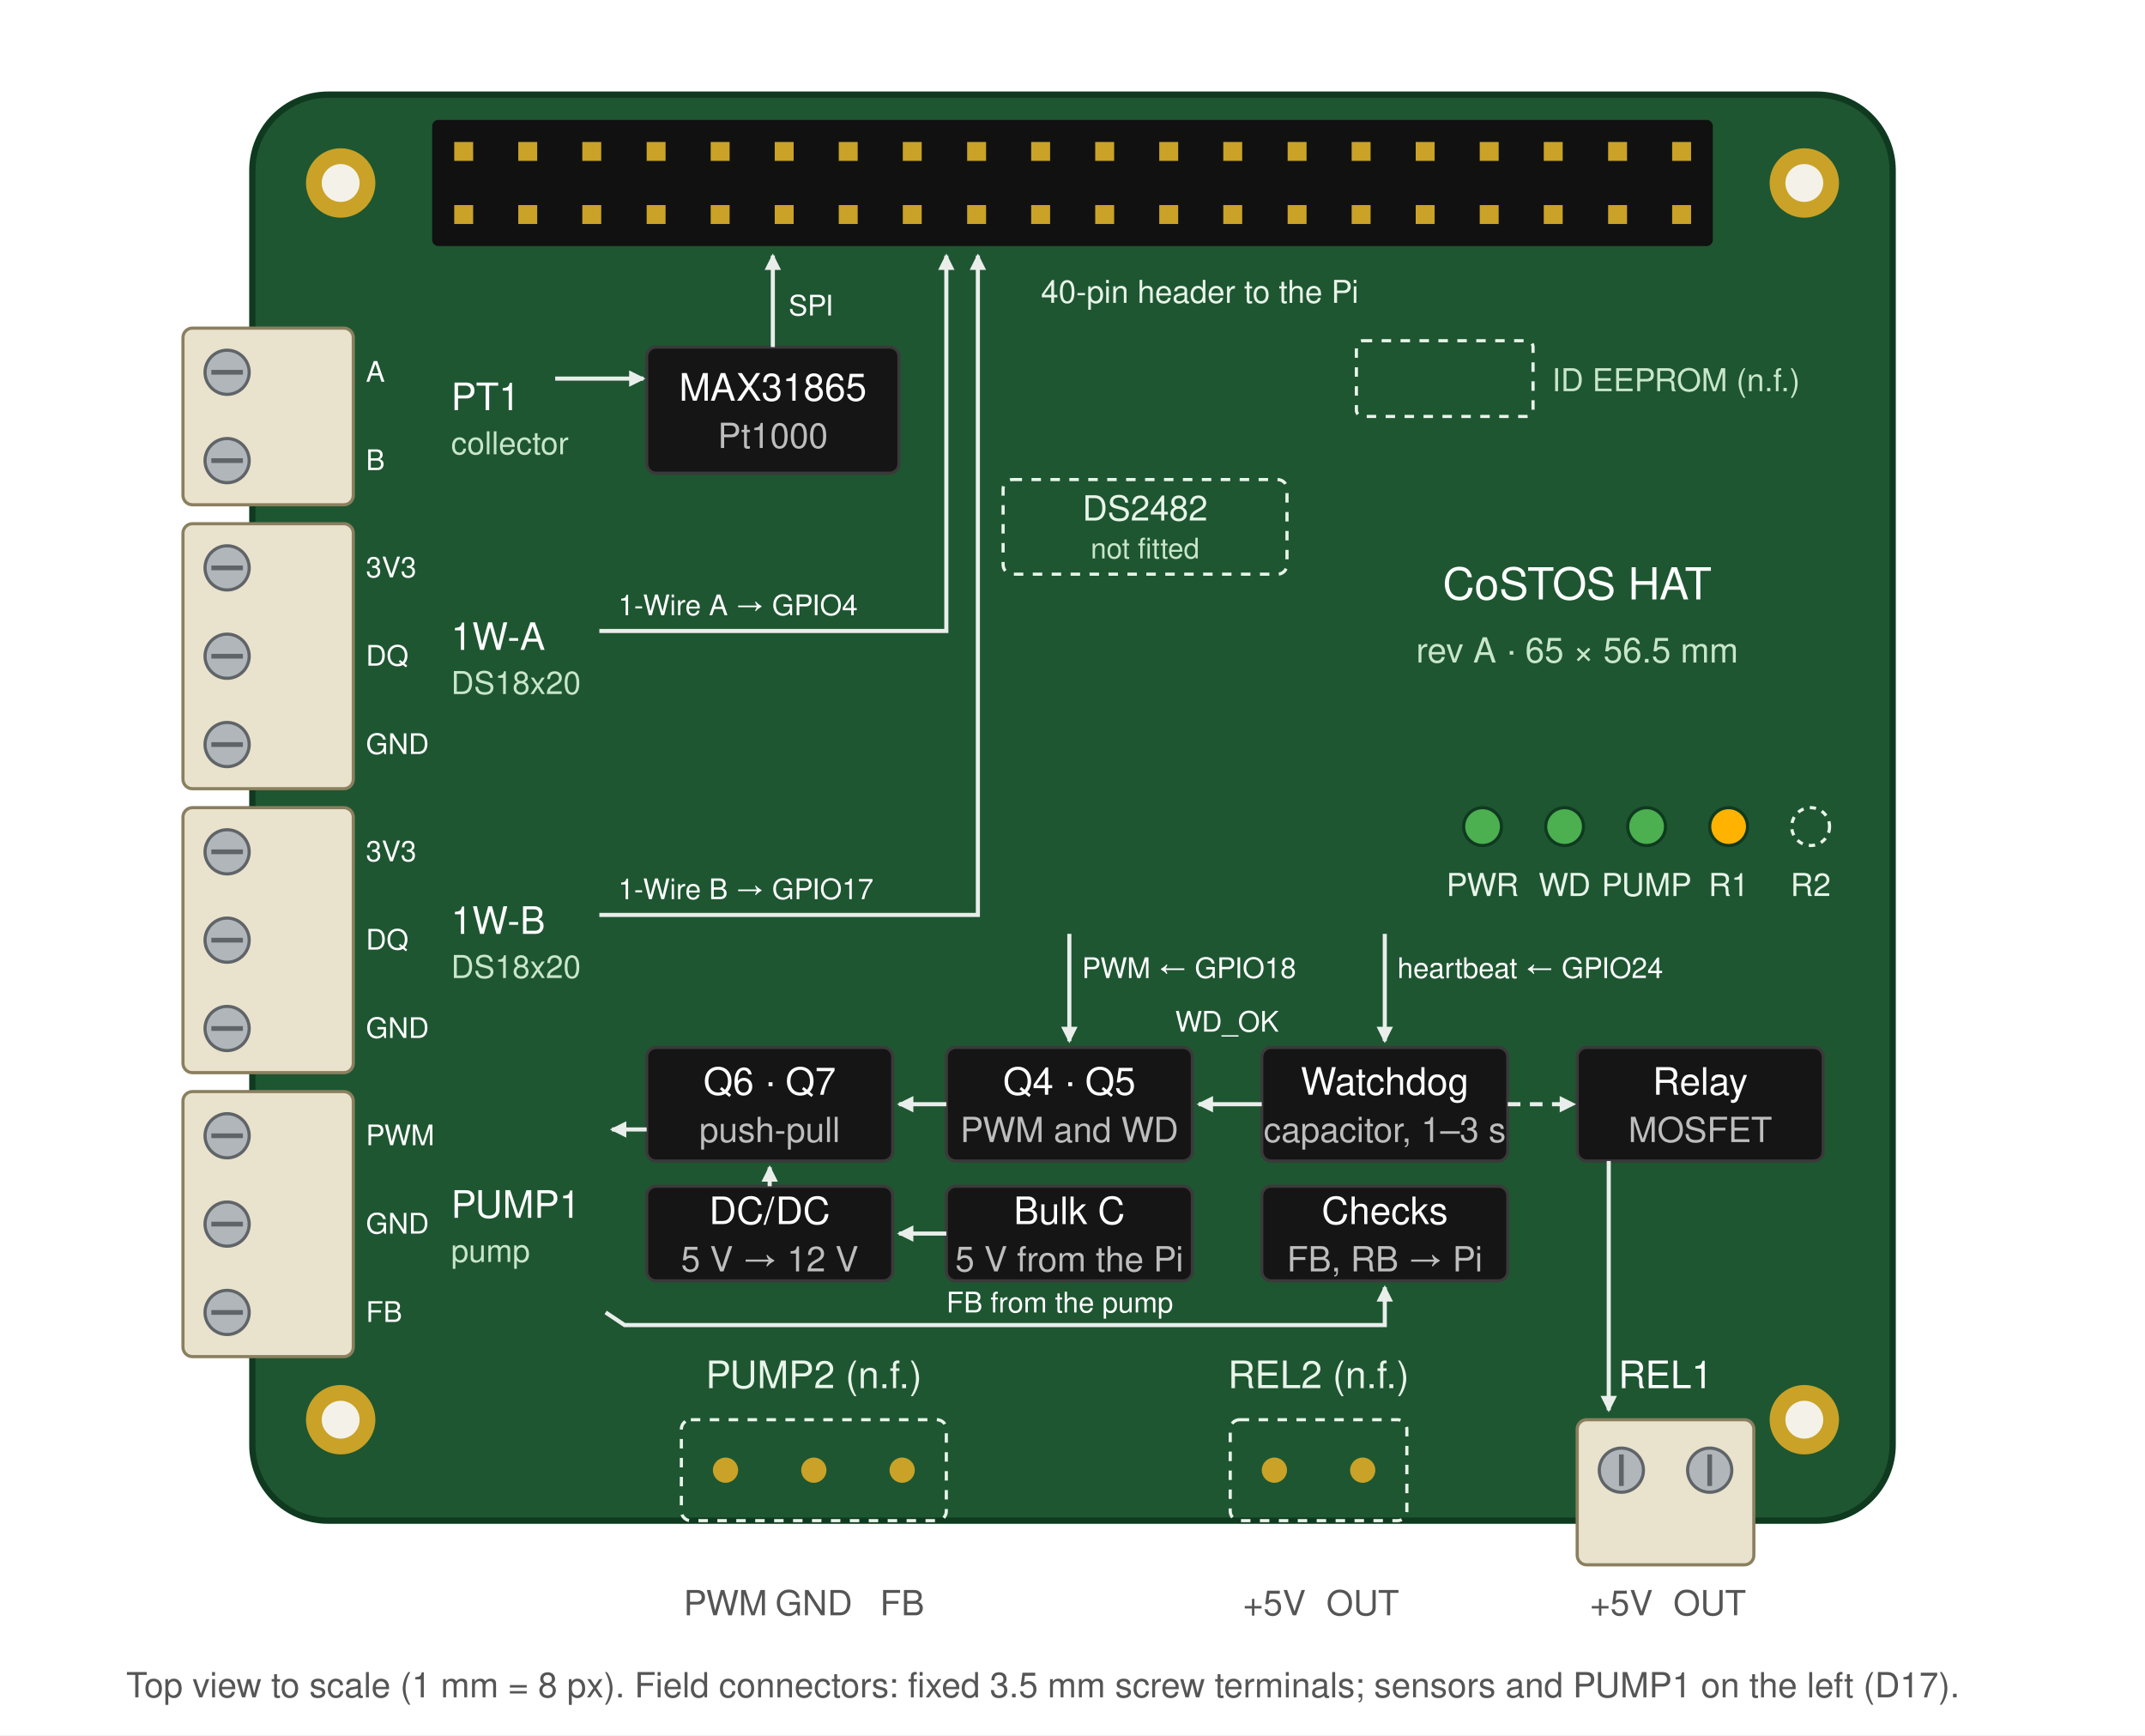
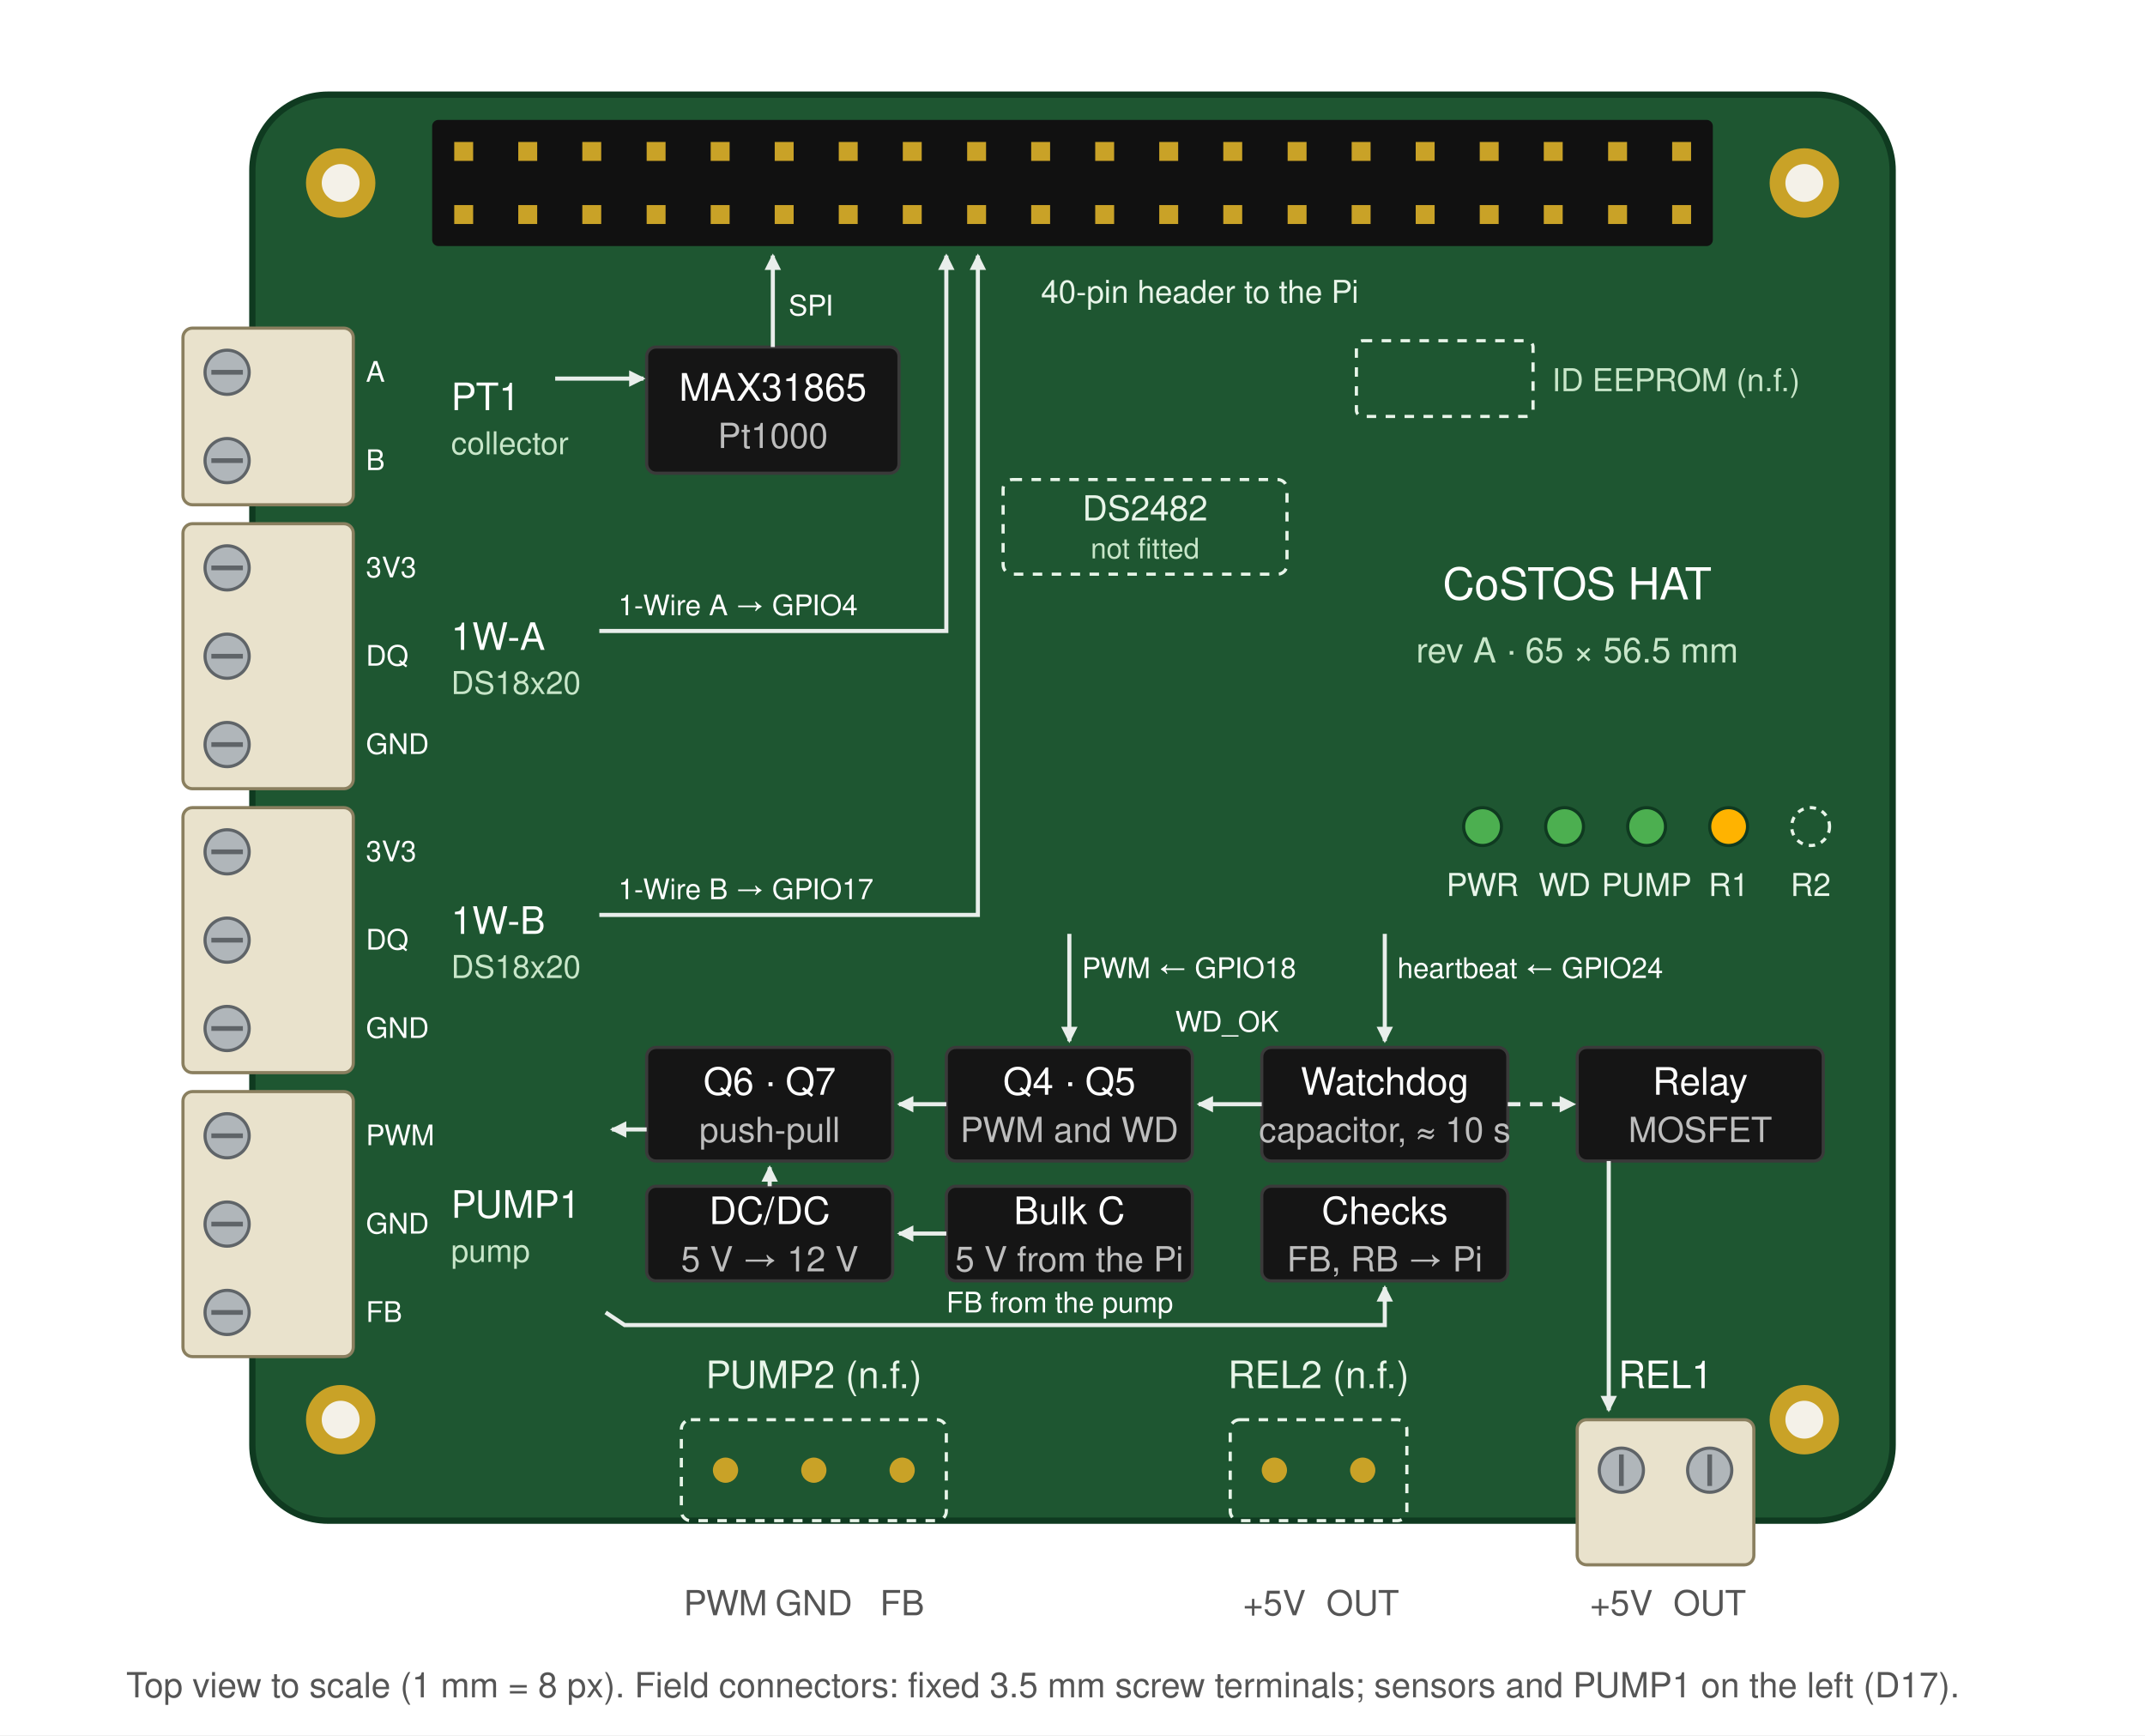
<svg xmlns="http://www.w3.org/2000/svg" width="680" height="550" viewBox="0 0 680 550" font-family="Helvetica, Arial, sans-serif">
  <rect width="680" height="550" fill="white" />
  <rect x="80" y="30" width="520" height="452" rx="24" fill="#1E5631" stroke="#0F3A20" stroke-width="2" />
  <circle cx="108" cy="58" r="11" fill="#C9A227" />
  <circle cx="108" cy="58" r="6" fill="#F4F1E8" />
  <circle cx="572" cy="58" r="11" fill="#C9A227" />
  <circle cx="572" cy="58" r="6" fill="#F4F1E8" />
  <circle cx="108" cy="450" r="11" fill="#C9A227" />
  <circle cx="108" cy="450" r="6" fill="#F4F1E8" />
  <circle cx="572" cy="450" r="11" fill="#C9A227" />
  <circle cx="572" cy="450" r="6" fill="#F4F1E8" />
  <rect x="137" y="38" width="406" height="40" rx="2" fill="#111111" />
  <rect x="144.0" y="45" width="6" height="6" fill="#C9A227" />
  <rect x="144.0" y="65" width="6" height="6" fill="#C9A227" />
  <rect x="164.3" y="45" width="6" height="6" fill="#C9A227" />
  <rect x="164.3" y="65" width="6" height="6" fill="#C9A227" />
  <rect x="184.6" y="45" width="6" height="6" fill="#C9A227" />
  <rect x="184.6" y="65" width="6" height="6" fill="#C9A227" />
  <rect x="205.0" y="45" width="6" height="6" fill="#C9A227" />
  <rect x="205.0" y="65" width="6" height="6" fill="#C9A227" />
  <rect x="225.3" y="45" width="6" height="6" fill="#C9A227" />
  <rect x="225.3" y="65" width="6" height="6" fill="#C9A227" />
  <rect x="245.6" y="45" width="6" height="6" fill="#C9A227" />
  <rect x="245.6" y="65" width="6" height="6" fill="#C9A227" />
  <rect x="265.9" y="45" width="6" height="6" fill="#C9A227" />
  <rect x="265.9" y="65" width="6" height="6" fill="#C9A227" />
  <rect x="286.2" y="45" width="6" height="6" fill="#C9A227" />
  <rect x="286.2" y="65" width="6" height="6" fill="#C9A227" />
  <rect x="306.6" y="45" width="6" height="6" fill="#C9A227" />
  <rect x="306.6" y="65" width="6" height="6" fill="#C9A227" />
  <rect x="326.9" y="45" width="6" height="6" fill="#C9A227" />
  <rect x="326.9" y="65" width="6" height="6" fill="#C9A227" />
  <rect x="347.2" y="45" width="6" height="6" fill="#C9A227" />
  <rect x="347.2" y="65" width="6" height="6" fill="#C9A227" />
  <rect x="367.5" y="45" width="6" height="6" fill="#C9A227" />
  <rect x="367.5" y="65" width="6" height="6" fill="#C9A227" />
  <rect x="387.8" y="45" width="6" height="6" fill="#C9A227" />
  <rect x="387.8" y="65" width="6" height="6" fill="#C9A227" />
  <rect x="408.2" y="45" width="6" height="6" fill="#C9A227" />
  <rect x="408.2" y="65" width="6" height="6" fill="#C9A227" />
  <rect x="428.5" y="45" width="6" height="6" fill="#C9A227" />
  <rect x="428.5" y="65" width="6" height="6" fill="#C9A227" />
  <rect x="448.8" y="45" width="6" height="6" fill="#C9A227" />
  <rect x="448.8" y="65" width="6" height="6" fill="#C9A227" />
  <rect x="469.1" y="45" width="6" height="6" fill="#C9A227" />
  <rect x="469.1" y="65" width="6" height="6" fill="#C9A227" />
  <rect x="489.4" y="45" width="6" height="6" fill="#C9A227" />
  <rect x="489.4" y="65" width="6" height="6" fill="#C9A227" />
  <rect x="509.8" y="45" width="6" height="6" fill="#C9A227" />
  <rect x="509.8" y="65" width="6" height="6" fill="#C9A227" />
  <rect x="530.1" y="45" width="6" height="6" fill="#C9A227" />
  <rect x="530.1" y="65" width="6" height="6" fill="#C9A227" />
  <text class="ts" x="330" y="96" text-anchor="start" style="font-size:10px;font-weight:400;fill:#E8F5E9">40-pin header to the Pi</text>
  <rect x="430" y="108" width="56" height="24" rx="2" fill="none" stroke="#E8F5E9" stroke-width="1" stroke-dasharray="3 3" />
  <text class="ts" x="492" y="124" text-anchor="start" style="font-size:10px;font-weight:400;fill:#C8E6C9">ID EEPROM (n.f.)</text>
  <text class="ts" x="116" y="121" text-anchor="start" style="font-size:9px;font-weight:400;fill:#ffffff">A</text>
  <text class="ts" x="116" y="149" text-anchor="start" style="font-size:9px;font-weight:400;fill:#ffffff">B</text>
  <rect x="58" y="104" width="54" height="56" rx="3" fill="#E9E2CC" stroke="#8A7F5F" stroke-width="1" />
  <circle cx="72" cy="118" r="7" fill="#B0B6BA" stroke="#5F6468" />
  <line x1="67" y1="118" x2="77" y2="118" stroke="#5F6468" stroke-width="1.5" />
  <circle cx="72" cy="146" r="7" fill="#B0B6BA" stroke="#5F6468" />
  <line x1="67" y1="146" x2="77" y2="146" stroke="#5F6468" stroke-width="1.5" />
  <text class="th" x="143" y="130.0" text-anchor="start" style="font-size:12px;font-weight:500;fill:#ffffff">PT1</text>
  <text class="ts" x="143" y="144.0" text-anchor="start" style="font-size:10px;font-weight:400;fill:#C8E6C9">collector</text>
  <text class="ts" x="116" y="183" text-anchor="start" style="font-size:9px;font-weight:400;fill:#ffffff">3V3</text>
  <text class="ts" x="116" y="211" text-anchor="start" style="font-size:9px;font-weight:400;fill:#ffffff">DQ</text>
  <text class="ts" x="116" y="239" text-anchor="start" style="font-size:9px;font-weight:400;fill:#ffffff">GND</text>
  <rect x="58" y="166" width="54" height="84" rx="3" fill="#E9E2CC" stroke="#8A7F5F" stroke-width="1" />
  <circle cx="72" cy="180" r="7" fill="#B0B6BA" stroke="#5F6468" />
  <line x1="67" y1="180" x2="77" y2="180" stroke="#5F6468" stroke-width="1.5" />
  <circle cx="72" cy="208" r="7" fill="#B0B6BA" stroke="#5F6468" />
  <line x1="67" y1="208" x2="77" y2="208" stroke="#5F6468" stroke-width="1.5" />
  <circle cx="72" cy="236" r="7" fill="#B0B6BA" stroke="#5F6468" />
  <line x1="67" y1="236" x2="77" y2="236" stroke="#5F6468" stroke-width="1.5" />
  <text class="th" x="143" y="206.0" text-anchor="start" style="font-size:12px;font-weight:500;fill:#ffffff">1W-A</text>
  <text class="ts" x="143" y="220.0" text-anchor="start" style="font-size:10px;font-weight:400;fill:#C8E6C9">DS18x20</text>
  <text class="ts" x="116" y="273" text-anchor="start" style="font-size:9px;font-weight:400;fill:#ffffff">3V3</text>
  <text class="ts" x="116" y="301" text-anchor="start" style="font-size:9px;font-weight:400;fill:#ffffff">DQ</text>
  <text class="ts" x="116" y="329" text-anchor="start" style="font-size:9px;font-weight:400;fill:#ffffff">GND</text>
  <rect x="58" y="256" width="54" height="84" rx="3" fill="#E9E2CC" stroke="#8A7F5F" stroke-width="1" />
  <circle cx="72" cy="270" r="7" fill="#B0B6BA" stroke="#5F6468" />
  <line x1="67" y1="270" x2="77" y2="270" stroke="#5F6468" stroke-width="1.5" />
  <circle cx="72" cy="298" r="7" fill="#B0B6BA" stroke="#5F6468" />
  <line x1="67" y1="298" x2="77" y2="298" stroke="#5F6468" stroke-width="1.5" />
  <circle cx="72" cy="326" r="7" fill="#B0B6BA" stroke="#5F6468" />
  <line x1="67" y1="326" x2="77" y2="326" stroke="#5F6468" stroke-width="1.5" />
  <text class="th" x="143" y="296.0" text-anchor="start" style="font-size:12px;font-weight:500;fill:#ffffff">1W-B</text>
  <text class="ts" x="143" y="310.0" text-anchor="start" style="font-size:10px;font-weight:400;fill:#C8E6C9">DS18x20</text>
  <text class="ts" x="116" y="363" text-anchor="start" style="font-size:9px;font-weight:400;fill:#ffffff">PWM</text>
  <text class="ts" x="116" y="391" text-anchor="start" style="font-size:9px;font-weight:400;fill:#ffffff">GND</text>
  <text class="ts" x="116" y="419" text-anchor="start" style="font-size:9px;font-weight:400;fill:#ffffff">FB</text>
  <rect x="58" y="346" width="54" height="84" rx="3" fill="#E9E2CC" stroke="#8A7F5F" stroke-width="1" />
  <circle cx="72" cy="360" r="7" fill="#B0B6BA" stroke="#5F6468" />
  <line x1="67" y1="360" x2="77" y2="360" stroke="#5F6468" stroke-width="1.5" />
  <circle cx="72" cy="388" r="7" fill="#B0B6BA" stroke="#5F6468" />
  <line x1="67" y1="388" x2="77" y2="388" stroke="#5F6468" stroke-width="1.5" />
  <circle cx="72" cy="416" r="7" fill="#B0B6BA" stroke="#5F6468" />
  <line x1="67" y1="416" x2="77" y2="416" stroke="#5F6468" stroke-width="1.5" />
  <text class="th" x="143" y="386.0" text-anchor="start" style="font-size:12px;font-weight:500;fill:#ffffff">PUMP1</text>
  <text class="ts" x="143" y="400.0" text-anchor="start" style="font-size:10px;font-weight:400;fill:#C8E6C9">pump</text>
  <rect x="216" y="450" width="84" height="32" rx="3" fill="none" stroke="#E8F5E9" stroke-width="1" stroke-dasharray="3 3" />
  <circle cx="230" cy="466" r="4" fill="#C9A227" />
  <text class="ts" x="230" y="512" text-anchor="middle" style="font-size:11px;font-weight:400;fill:#555555">PWM</text>
  <circle cx="258" cy="466" r="4" fill="#C9A227" />
  <text class="ts" x="258" y="512" text-anchor="middle" style="font-size:11px;font-weight:400;fill:#555555">GND</text>
  <circle cx="286" cy="466" r="4" fill="#C9A227" />
  <text class="ts" x="286" y="512" text-anchor="middle" style="font-size:11px;font-weight:400;fill:#555555">FB</text>
  <text class="th" x="258.0" y="440" text-anchor="middle" style="font-size:12px;font-weight:500;fill:#E8F5E9">PUMP2 (n.f.)</text>
  <rect x="390" y="450" width="56" height="32" rx="3" fill="none" stroke="#E8F5E9" stroke-width="1" stroke-dasharray="3 3" />
  <circle cx="404" cy="466" r="4" fill="#C9A227" />
  <text class="ts" x="404" y="512" text-anchor="middle" style="font-size:11px;font-weight:400;fill:#555555">+5V</text>
  <circle cx="432" cy="466" r="4" fill="#C9A227" />
  <text class="ts" x="432" y="512" text-anchor="middle" style="font-size:11px;font-weight:400;fill:#555555">OUT</text>
  <text class="th" x="418.0" y="440" text-anchor="middle" style="font-size:12px;font-weight:500;fill:#E8F5E9">REL2 (n.f.)</text>
  <rect x="500" y="450" width="56" height="46" rx="3" fill="#E9E2CC" stroke="#8A7F5F" stroke-width="1" />
  <circle cx="514" cy="466" r="7" fill="#B0B6BA" stroke="#5F6468" />
  <line x1="514" y1="461" x2="514" y2="471" stroke="#5F6468" stroke-width="1.5" />
  <text class="ts" x="514" y="512" text-anchor="middle" style="font-size:11px;font-weight:400;fill:#555555">+5V</text>
  <circle cx="542" cy="466" r="7" fill="#B0B6BA" stroke="#5F6468" />
  <line x1="542" y1="461" x2="542" y2="471" stroke="#5F6468" stroke-width="1.5" />
  <text class="ts" x="542" y="512" text-anchor="middle" style="font-size:11px;font-weight:400;fill:#555555">OUT</text>
  <text class="th" x="528.0" y="440" text-anchor="middle" style="font-size:12px;font-weight:500;fill:#ffffff">REL1</text>
  <defs>
    <marker id="fa" viewBox="0 0 10 10" refX="8" refY="5" markerWidth="5" markerHeight="5" orient="auto-start-reverse">
      <path d="M1 1L9 5L1 9Z" fill="#ffffff" />
    </marker>
  </defs>
  <rect x="205" y="110" width="80" height="40" rx="3" fill="#151515" stroke="#3a3a3a" stroke-width="1" />
  <text class="th" x="245.0" y="127.0" text-anchor="middle" style="font-size:12px;font-weight:500;fill:#ffffff">MAX31865</text>
  <text class="ts" x="245.0" y="142.0" text-anchor="middle" style="font-size:11px;font-weight:400;fill:#bdbdbd">Pt1000</text>
  <polyline points="176,120 204,120" fill="none" stroke="#ffffff" stroke-width="1.3" opacity="0.9" marker-end="url(#fa)" />
  <polyline points="245,110 245,81" fill="none" stroke="#ffffff" stroke-width="1.3" opacity="0.9" marker-end="url(#fa)" />
  <text class="ts" x="250" y="100" text-anchor="start" style="font-size:9px;font-weight:400;fill:#FFFFFF">SPI</text>
  <rect x="318" y="152" width="90" height="30" rx="3" fill="none" stroke="#E8F5E9" stroke-width="1" stroke-dasharray="3 3" />
  <text class="th" x="363.0" y="165.0" text-anchor="middle" style="font-size:11px;font-weight:500;fill:#E8F5E9">DS2482</text>
  <text class="ts" x="363.0" y="177.0" text-anchor="middle" style="font-size:9px;font-weight:400;fill:#C8E6C9">not fitted</text>
  <polyline points="190,200 300,200 300,81" fill="none" stroke="#ffffff" stroke-width="1.3" opacity="0.9" marker-end="url(#fa)" />
  <text class="ts" x="196" y="195" text-anchor="start" style="font-size:9px;font-weight:400;fill:#FFFFFF">1-Wire A → GPIO4</text>
  <polyline points="190,290 310,290 310,81" fill="none" stroke="#ffffff" stroke-width="1.3" opacity="0.9" marker-end="url(#fa)" />
  <text class="ts" x="196" y="285" text-anchor="start" style="font-size:9px;font-weight:400;fill:#FFFFFF">1-Wire B → GPIO17</text>
  <rect x="205" y="332" width="78" height="36" rx="3" fill="#151515" stroke="#3a3a3a" stroke-width="1" />
  <text class="th" x="244.0" y="347.0" text-anchor="middle" style="font-size:12px;font-weight:500;fill:#ffffff">Q6 · Q7</text>
  <text class="ts" x="244.0" y="362.0" text-anchor="middle" style="font-size:11px;font-weight:400;fill:#bdbdbd">push-pull</text>
  <rect x="300" y="332" width="78" height="36" rx="3" fill="#151515" stroke="#3a3a3a" stroke-width="1" />
  <text class="th" x="339.0" y="347.0" text-anchor="middle" style="font-size:12px;font-weight:500;fill:#ffffff">Q4 · Q5</text>
  <text class="ts" x="339.0" y="362.0" text-anchor="middle" style="font-size:11px;font-weight:400;fill:#bdbdbd">PWM and WD</text>
  <rect x="400" y="332" width="78" height="36" rx="3" fill="#151515" stroke="#3a3a3a" stroke-width="1" />
  <text class="th" x="439.0" y="347.0" text-anchor="middle" style="font-size:12px;font-weight:500;fill:#ffffff">Watchdog</text>
-   <text class="ts" x="439.0" y="362.0" text-anchor="middle" style="font-size:11px;font-weight:400;fill:#bdbdbd">capacitor, 1–3 s</text>
+   <text class="ts" x="439.0" y="362.0" text-anchor="middle" style="font-size:11px;font-weight:400;fill:#bdbdbd">capacitor, ≈ 10 s</text>
  <polyline points="339,296 339,330" fill="none" stroke="#ffffff" stroke-width="1.3" opacity="0.9" marker-end="url(#fa)" />
  <text class="ts" x="343" y="310" text-anchor="start" style="font-size:9px;font-weight:400;fill:#FFFFFF">PWM ← GPIO18</text>
  <polyline points="439,296 439,330" fill="none" stroke="#ffffff" stroke-width="1.3" opacity="0.9" marker-end="url(#fa)" />
  <text class="ts" x="443" y="310" text-anchor="start" style="font-size:9px;font-weight:400;fill:#FFFFFF">heartbeat ← GPIO24</text>
  <polyline points="400,350 380,350" fill="none" stroke="#ffffff" stroke-width="1.3" opacity="0.9" marker-end="url(#fa)" />
  <text class="ts" x="389" y="327" text-anchor="middle" style="font-size:9px;font-weight:400;fill:#FFFFFF">WD_OK</text>
  <polyline points="300,350 285,350" fill="none" stroke="#ffffff" stroke-width="1.3" opacity="0.9" marker-end="url(#fa)" />
  <polyline points="205,358 194,358" fill="none" stroke="#ffffff" stroke-width="1.3" opacity="0.9" marker-end="url(#fa)" />
  <rect x="300" y="376" width="78" height="30" rx="3" fill="#151515" stroke="#3a3a3a" stroke-width="1" />
  <text class="th" x="339.0" y="388.0" text-anchor="middle" style="font-size:12px;font-weight:500;fill:#ffffff">Bulk C</text>
  <text class="ts" x="339.0" y="403.0" text-anchor="middle" style="font-size:11px;font-weight:400;fill:#bdbdbd">5 V from the Pi</text>
  <rect x="400" y="376" width="78" height="30" rx="3" fill="#151515" stroke="#3a3a3a" stroke-width="1" />
  <text class="th" x="439.0" y="388.0" text-anchor="middle" style="font-size:12px;font-weight:500;fill:#ffffff">Checks</text>
  <text class="ts" x="439.0" y="403.0" text-anchor="middle" style="font-size:11px;font-weight:400;fill:#bdbdbd">FB, RB → Pi</text>
  <rect x="205" y="376" width="78" height="30" rx="3" fill="#151515" stroke="#3a3a3a" stroke-width="1" />
  <text class="th" x="244.0" y="388.0" text-anchor="middle" style="font-size:12px;font-weight:500;fill:#ffffff">DC/DC</text>
  <text class="ts" x="244.0" y="403.0" text-anchor="middle" style="font-size:11px;font-weight:400;fill:#bdbdbd">5 V → 12 V</text>
  <rect x="500" y="332" width="78" height="36" rx="3" fill="#151515" stroke="#3a3a3a" stroke-width="1" />
  <text class="th" x="539.0" y="347.0" text-anchor="middle" style="font-size:12px;font-weight:500;fill:#ffffff">Relay</text>
  <text class="ts" x="539.0" y="362.0" text-anchor="middle" style="font-size:11px;font-weight:400;fill:#bdbdbd">MOSFET</text>
  <polyline points="300,391 285,391" fill="none" stroke="#ffffff" stroke-width="1.3" opacity="0.9" marker-end="url(#fa)" />
  <polyline points="244,376 244,370" fill="none" stroke="#ffffff" stroke-width="1.3" opacity="0.9" marker-end="url(#fa)" />
  <polyline points="478,350 499,350" fill="none" stroke="#ffffff" stroke-width="1.3" opacity="0.9" stroke-dasharray="4 3" marker-end="url(#fa)" />
  <polyline points="510,368 510,447" fill="none" stroke="#ffffff" stroke-width="1.3" opacity="0.9" marker-end="url(#fa)" />
  <polyline points="192,416 198,420 439,420 439,408" fill="none" stroke="#ffffff" stroke-width="1.3" opacity="0.9" marker-end="url(#fa)" />
  <text class="ts" x="300" y="416" text-anchor="start" style="font-size:9px;font-weight:400;fill:#FFFFFF">FB from the pump</text>
  <circle cx="470" cy="262" r="6" fill="#4CAF50" stroke="#0F3A20" />
  <text class="ts" x="470" y="284" text-anchor="middle" style="font-size:10px;font-weight:400;fill:#E8F5E9">PWR</text>
  <circle cx="496" cy="262" r="6" fill="#4CAF50" stroke="#0F3A20" />
  <text class="ts" x="496" y="284" text-anchor="middle" style="font-size:10px;font-weight:400;fill:#E8F5E9">WD</text>
  <circle cx="522" cy="262" r="6" fill="#4CAF50" stroke="#0F3A20" />
  <text class="ts" x="522" y="284" text-anchor="middle" style="font-size:10px;font-weight:400;fill:#E8F5E9">PUMP</text>
  <circle cx="548" cy="262" r="6" fill="#FFB300" stroke="#0F3A20" />
  <text class="ts" x="548" y="284" text-anchor="middle" style="font-size:10px;font-weight:400;fill:#E8F5E9">R1</text>
  <circle cx="574" cy="262" r="6" fill="none" stroke="#E8F5E9" stroke-dasharray="2 2" />
  <text class="ts" x="574" y="284" text-anchor="middle" style="font-size:10px;font-weight:400;fill:#E8F5E9">R2</text>
  <text class="th" x="500" y="190" text-anchor="middle" style="font-size:14px;font-weight:500;fill:#ffffff">CoSTOS HAT</text>
  <text class="ts" x="500" y="210" text-anchor="middle" style="font-size:11px;font-weight:400;fill:#C8E6C9">rev A · 65 × 56.5 mm</text>
  <text class="ts" x="40" y="538" text-anchor="start" style="font-size:11px;font-weight:400;fill:#555555">Top view to scale (1 mm = 8 px). Field connectors: fixed 3.5 mm screw terminals; sensors and PUMP1 on the left (D17).</text>
</svg>
